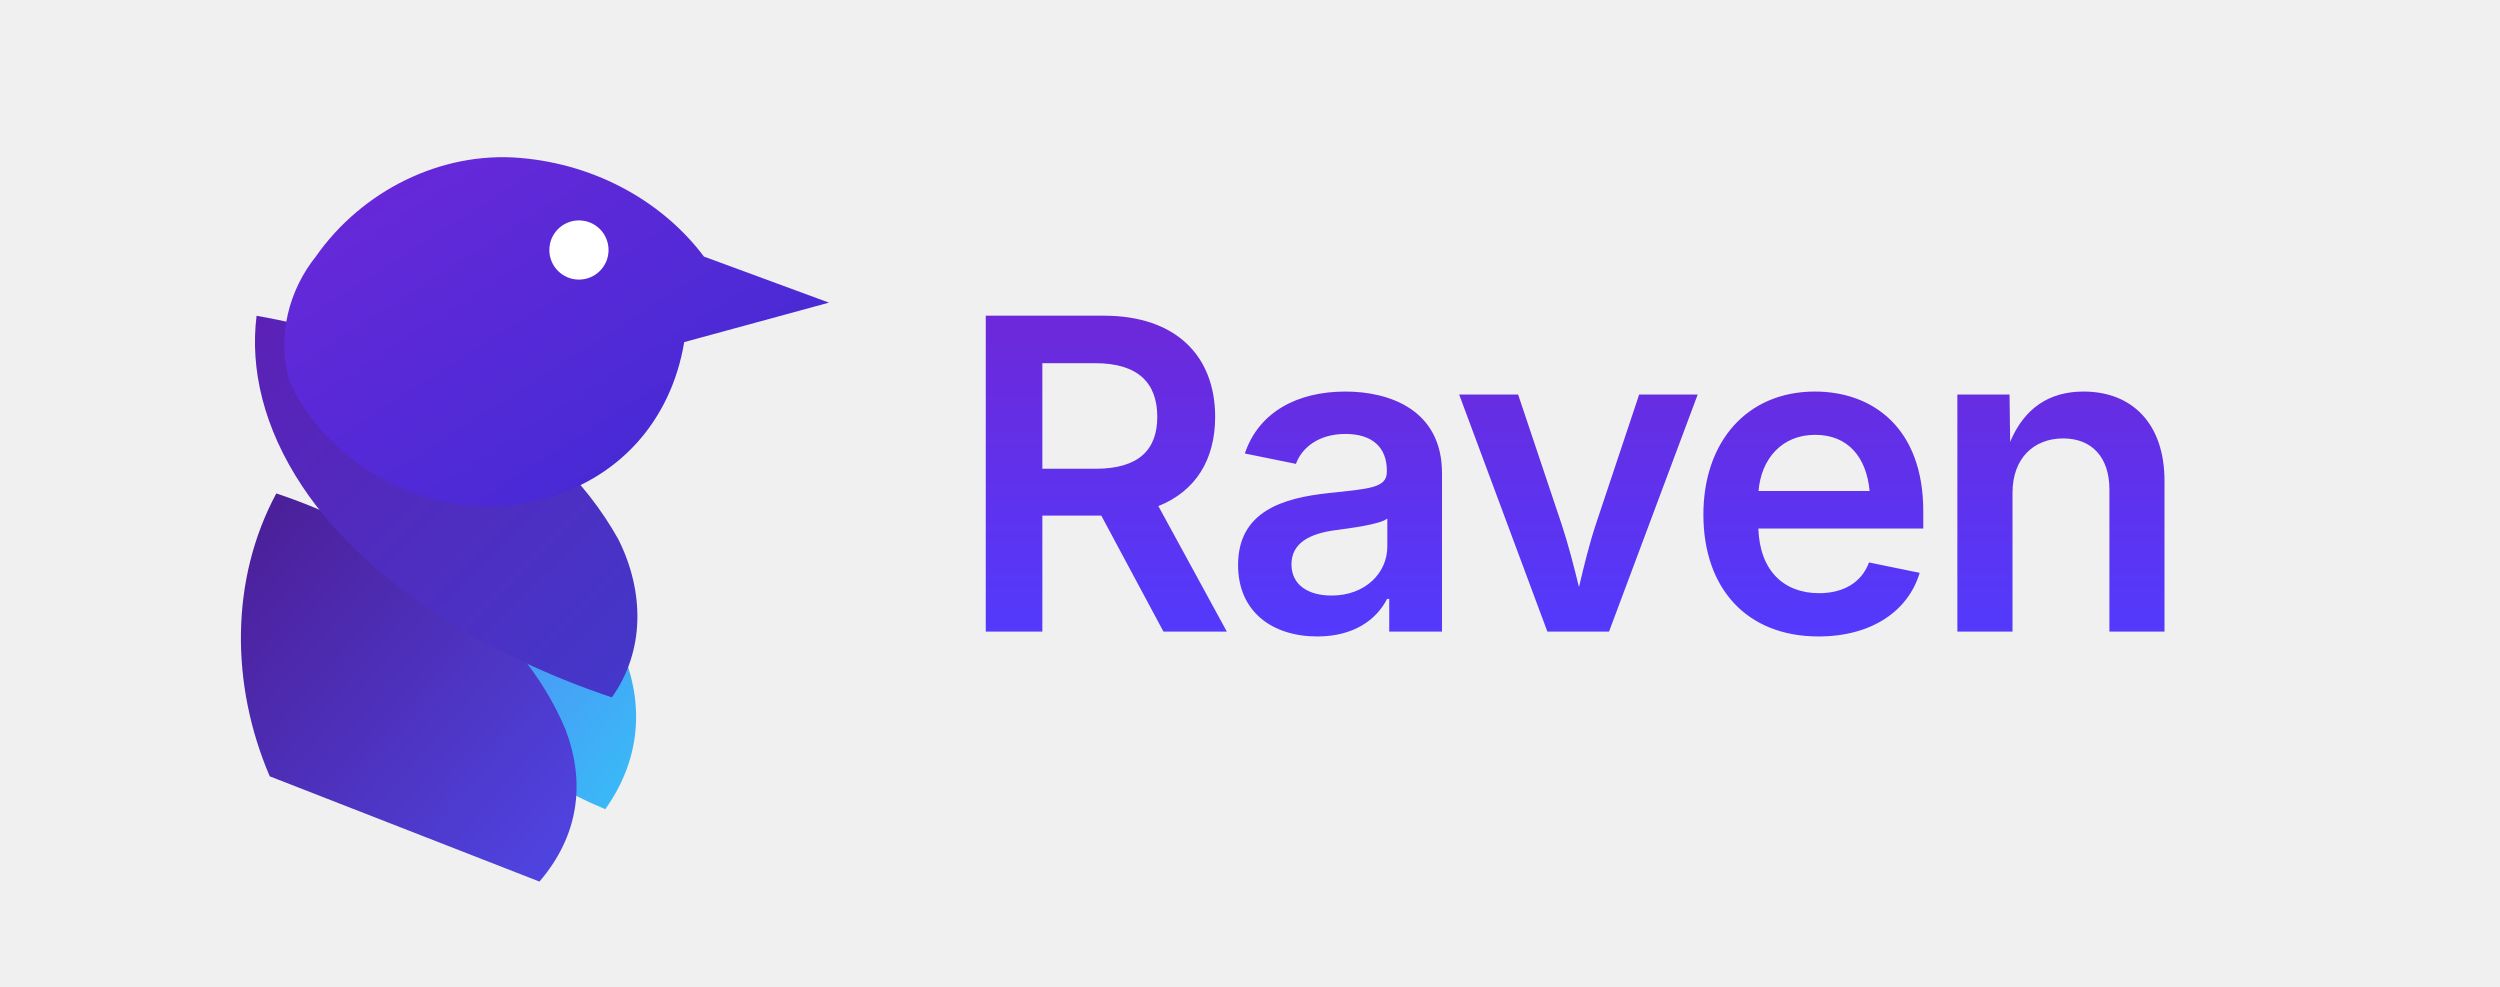
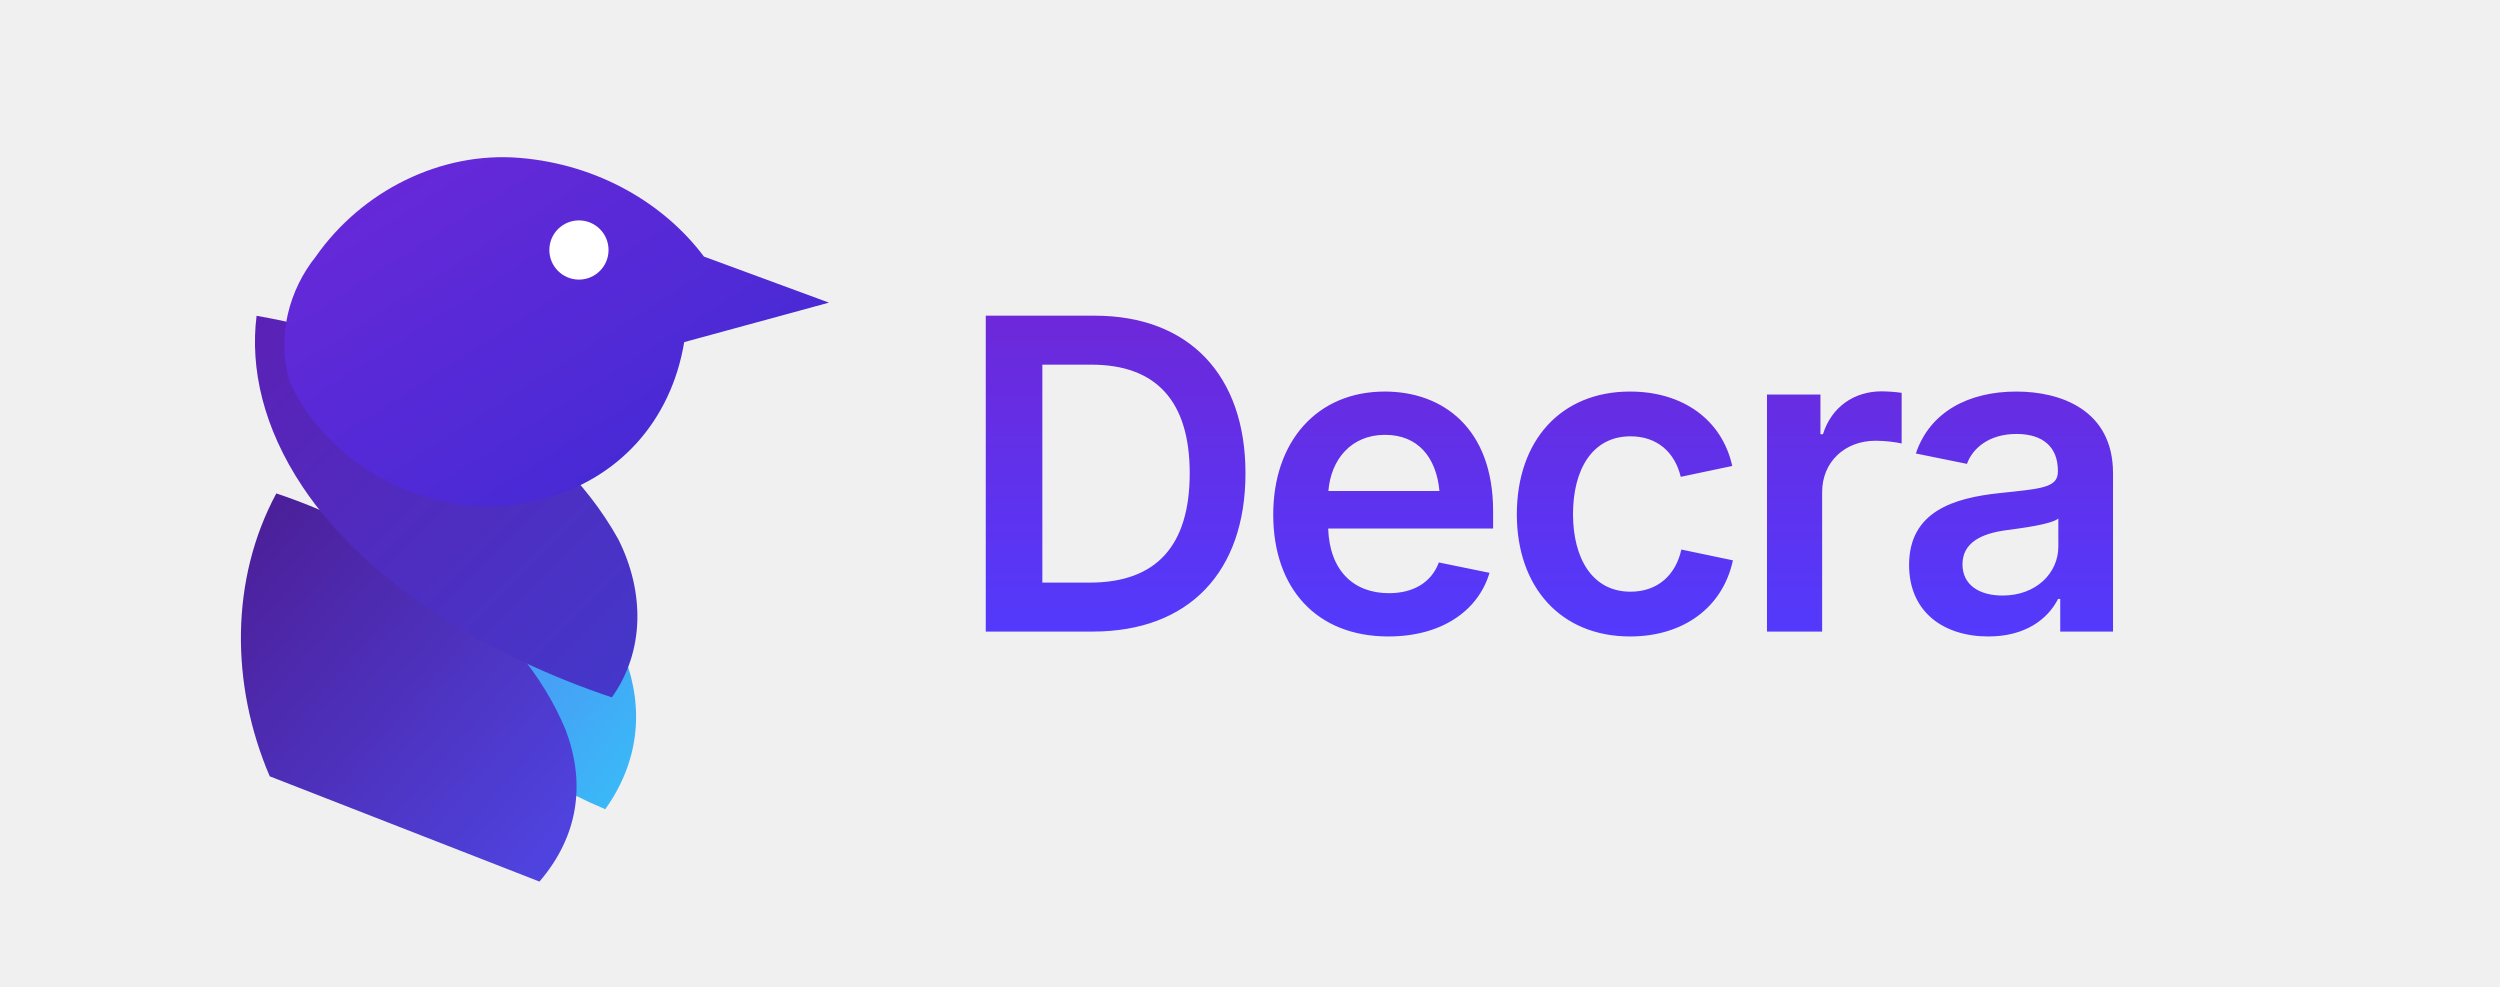
- <svg xmlns="http://www.w3.org/2000/svg" viewBox="0 0 760 300" role="img" aria-label="Raven">
+ <svg xmlns="http://www.w3.org/2000/svg" viewBox="0 0 760 300" role="img" aria-label="Decra">
  <defs>
    <linearGradient id="featherTop" x1="0" y1="0" x2="1" y2="1">
      <stop offset="0" stop-color="#6d28d9" />
      <stop offset="1" stop-color="#3b2bd4" />
    </linearGradient>
    <linearGradient id="featherMid" x1="0" y1="0" x2="1" y2="1">
      <stop offset="0" stop-color="#5b21b6" />
      <stop offset="1" stop-color="#4338ca" />
    </linearGradient>
    <linearGradient id="featherLow" x1="0" y1="0" x2="1" y2="1">
      <stop offset="0" stop-color="#4c1d95" />
      <stop offset="1" stop-color="#4f46e5" />
    </linearGradient>
    <linearGradient id="featherBlue" x1="0" y1="0" x2="1" y2="1">
      <stop offset="0" stop-color="#6366f1" />
      <stop offset="1" stop-color="#38bdf8" />
    </linearGradient>
    <linearGradient id="word" x1="0" y1="0" x2="0" y2="1">
      <stop offset="0" stop-color="#6d28d9" />
      <stop offset="1" stop-color="#533afd" />
    </linearGradient>
  </defs>
  <path fill="url(#featherBlue)" d="M118 132     C150 148 178 170 190 200     C196 216 194 232 184 246     C160 236 132 216 116 190     C104 170 106 148 118 132 Z" />
  <path fill="url(#featherLow)" d="M84 150     C120 162 158 188 172 222     C178 238 176 254 164 268     L82 236     C70 208 70 176 84 150 Z" />
  <path fill="url(#featherMid)" d="M78 96     C124 104 168 128 188 164     C196 180 196 198 186 212     C150 200 112 178 92 148     C80 130 76 112 78 96 Z" />
  <path fill="url(#featherTop)" d="M96 78     C110 58 134 46 158 48     C182 50 202 62 214 78     L252 92     L208 104     C204 128 188 146 164 152     C132 160 100 142 88 116     C84 102 88 88 96 78 Z" />
  <circle cx="176" cy="76" r="9" fill="#ffffff" />
-   <text x="290" y="192" font-family="Inter, 'SF Pro Display', system-ui, sans-serif" font-size="132" font-weight="600" letter-spacing="-4" fill="url(#word)">Raven</text>
+   <text x="290" y="192" font-family="Inter, 'SF Pro Display', system-ui, sans-serif" font-size="132" font-weight="600" letter-spacing="-4" fill="url(#word)">Decra</text>
</svg>
